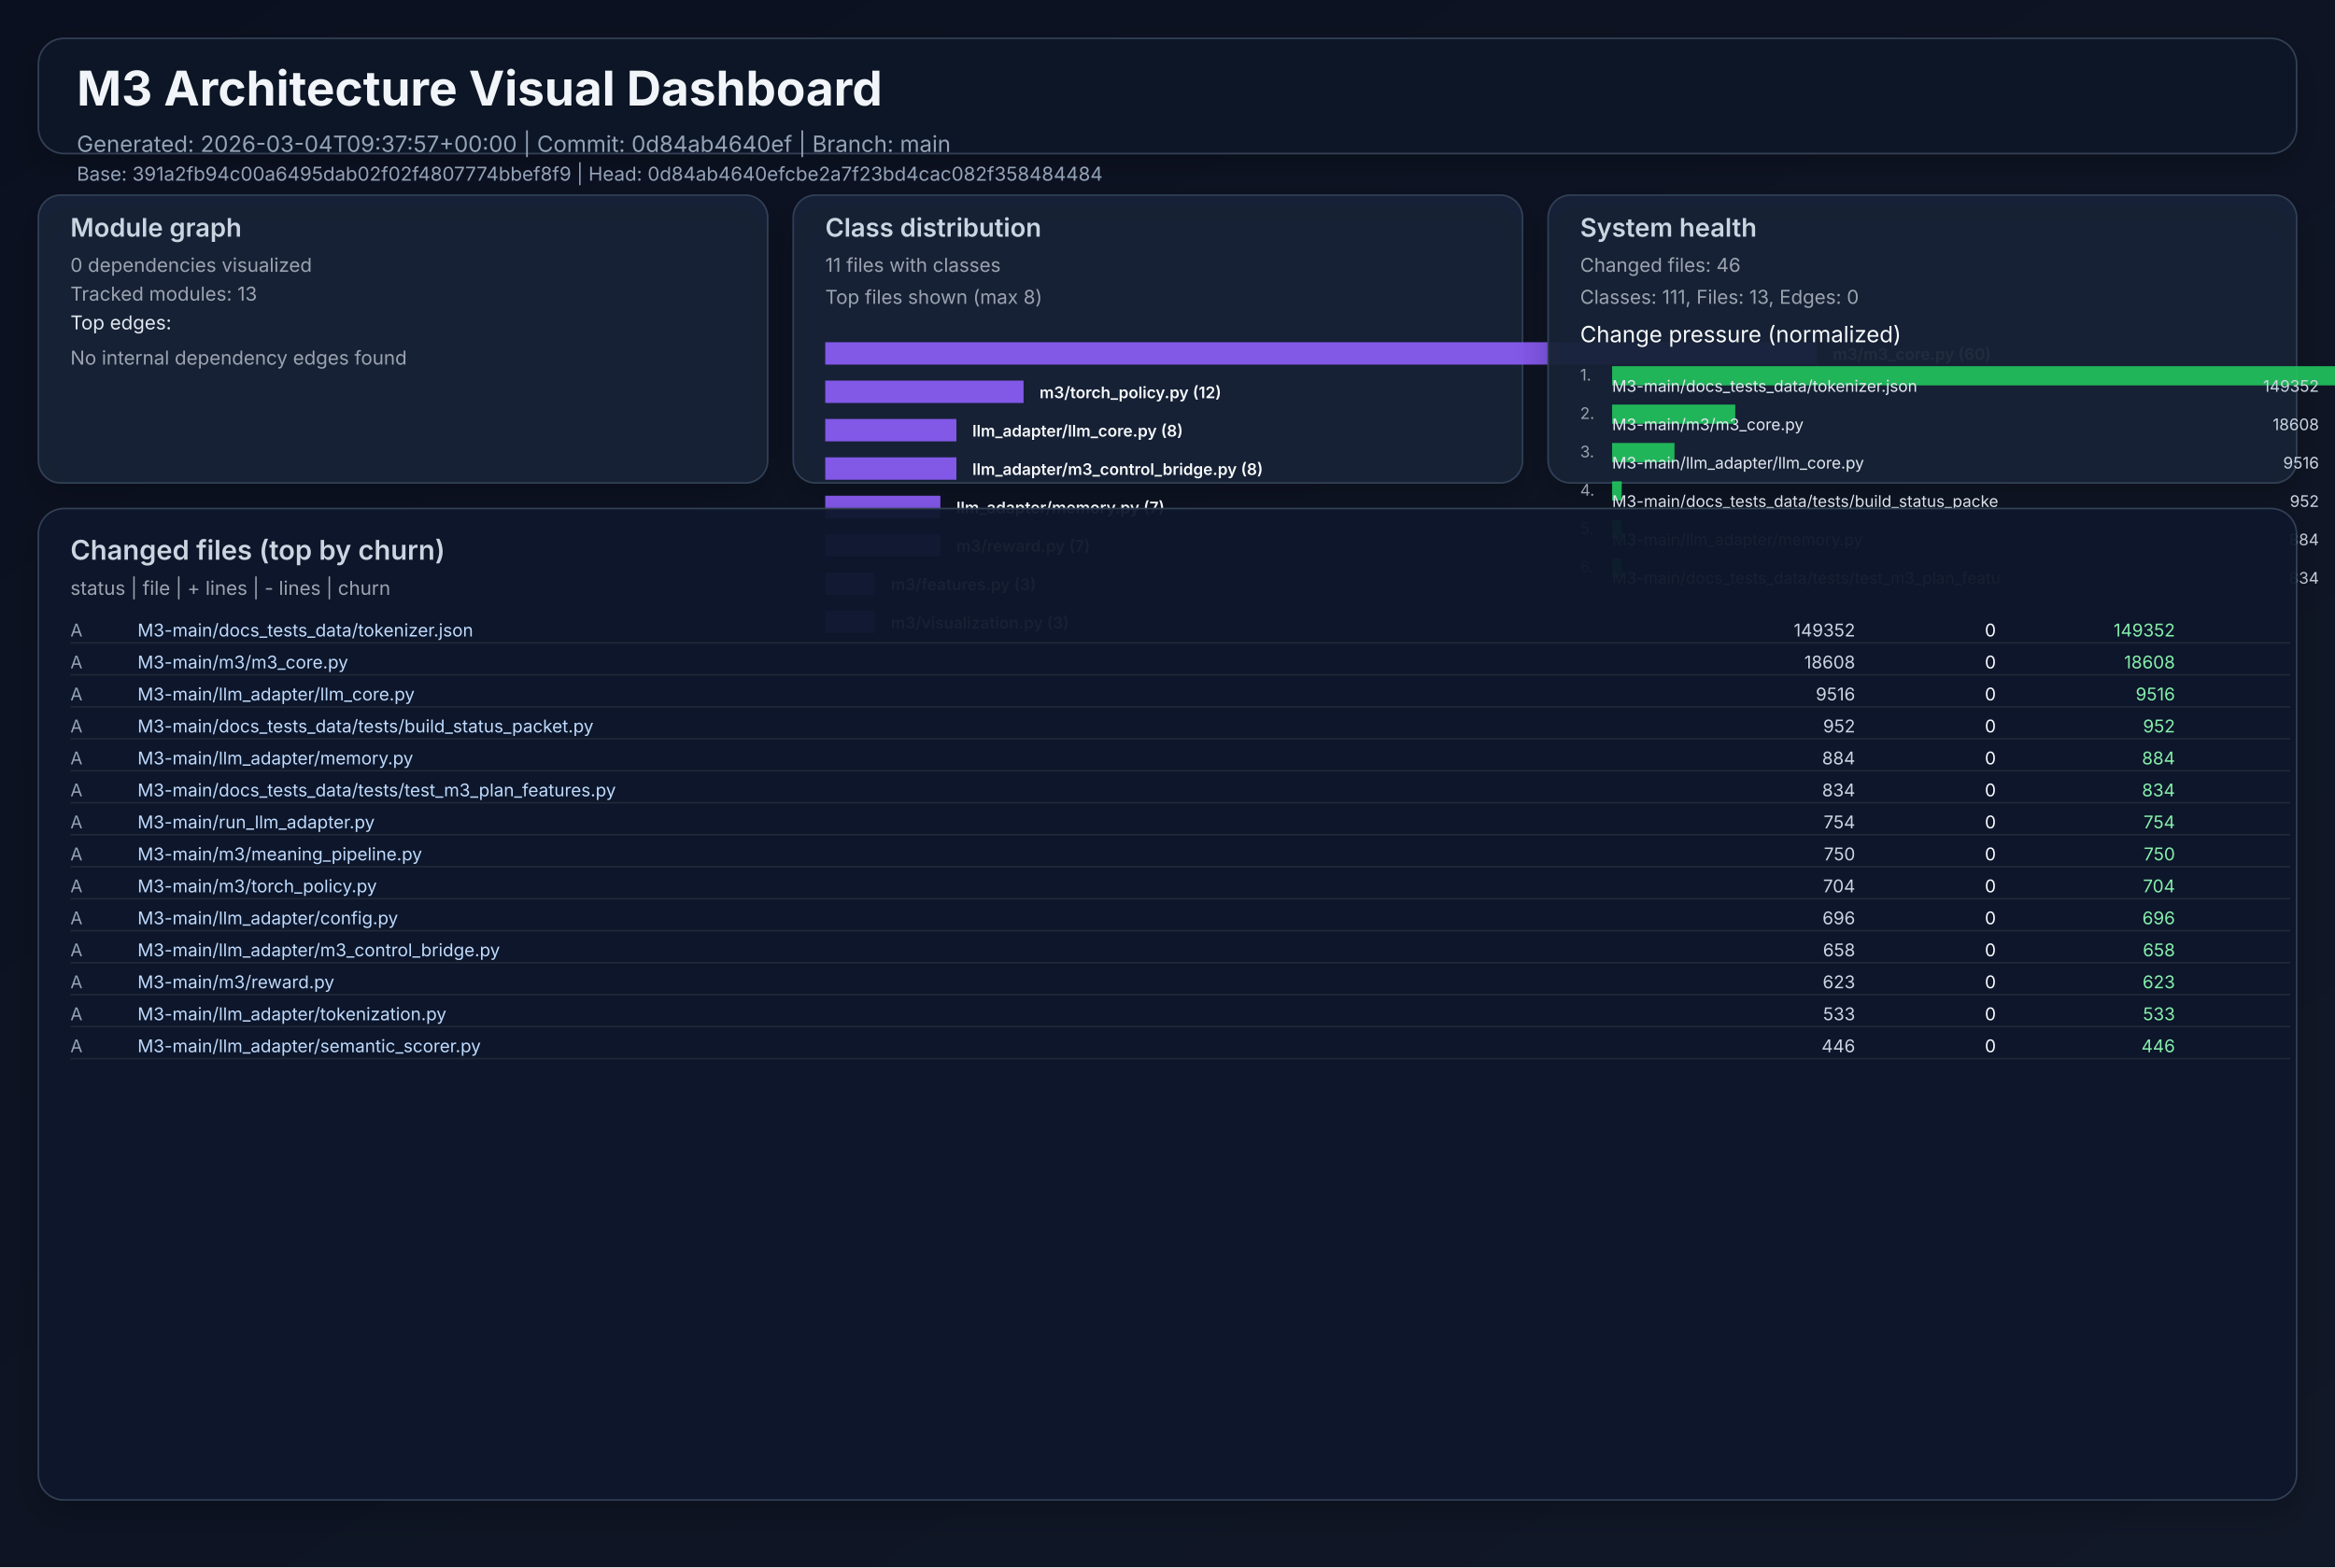
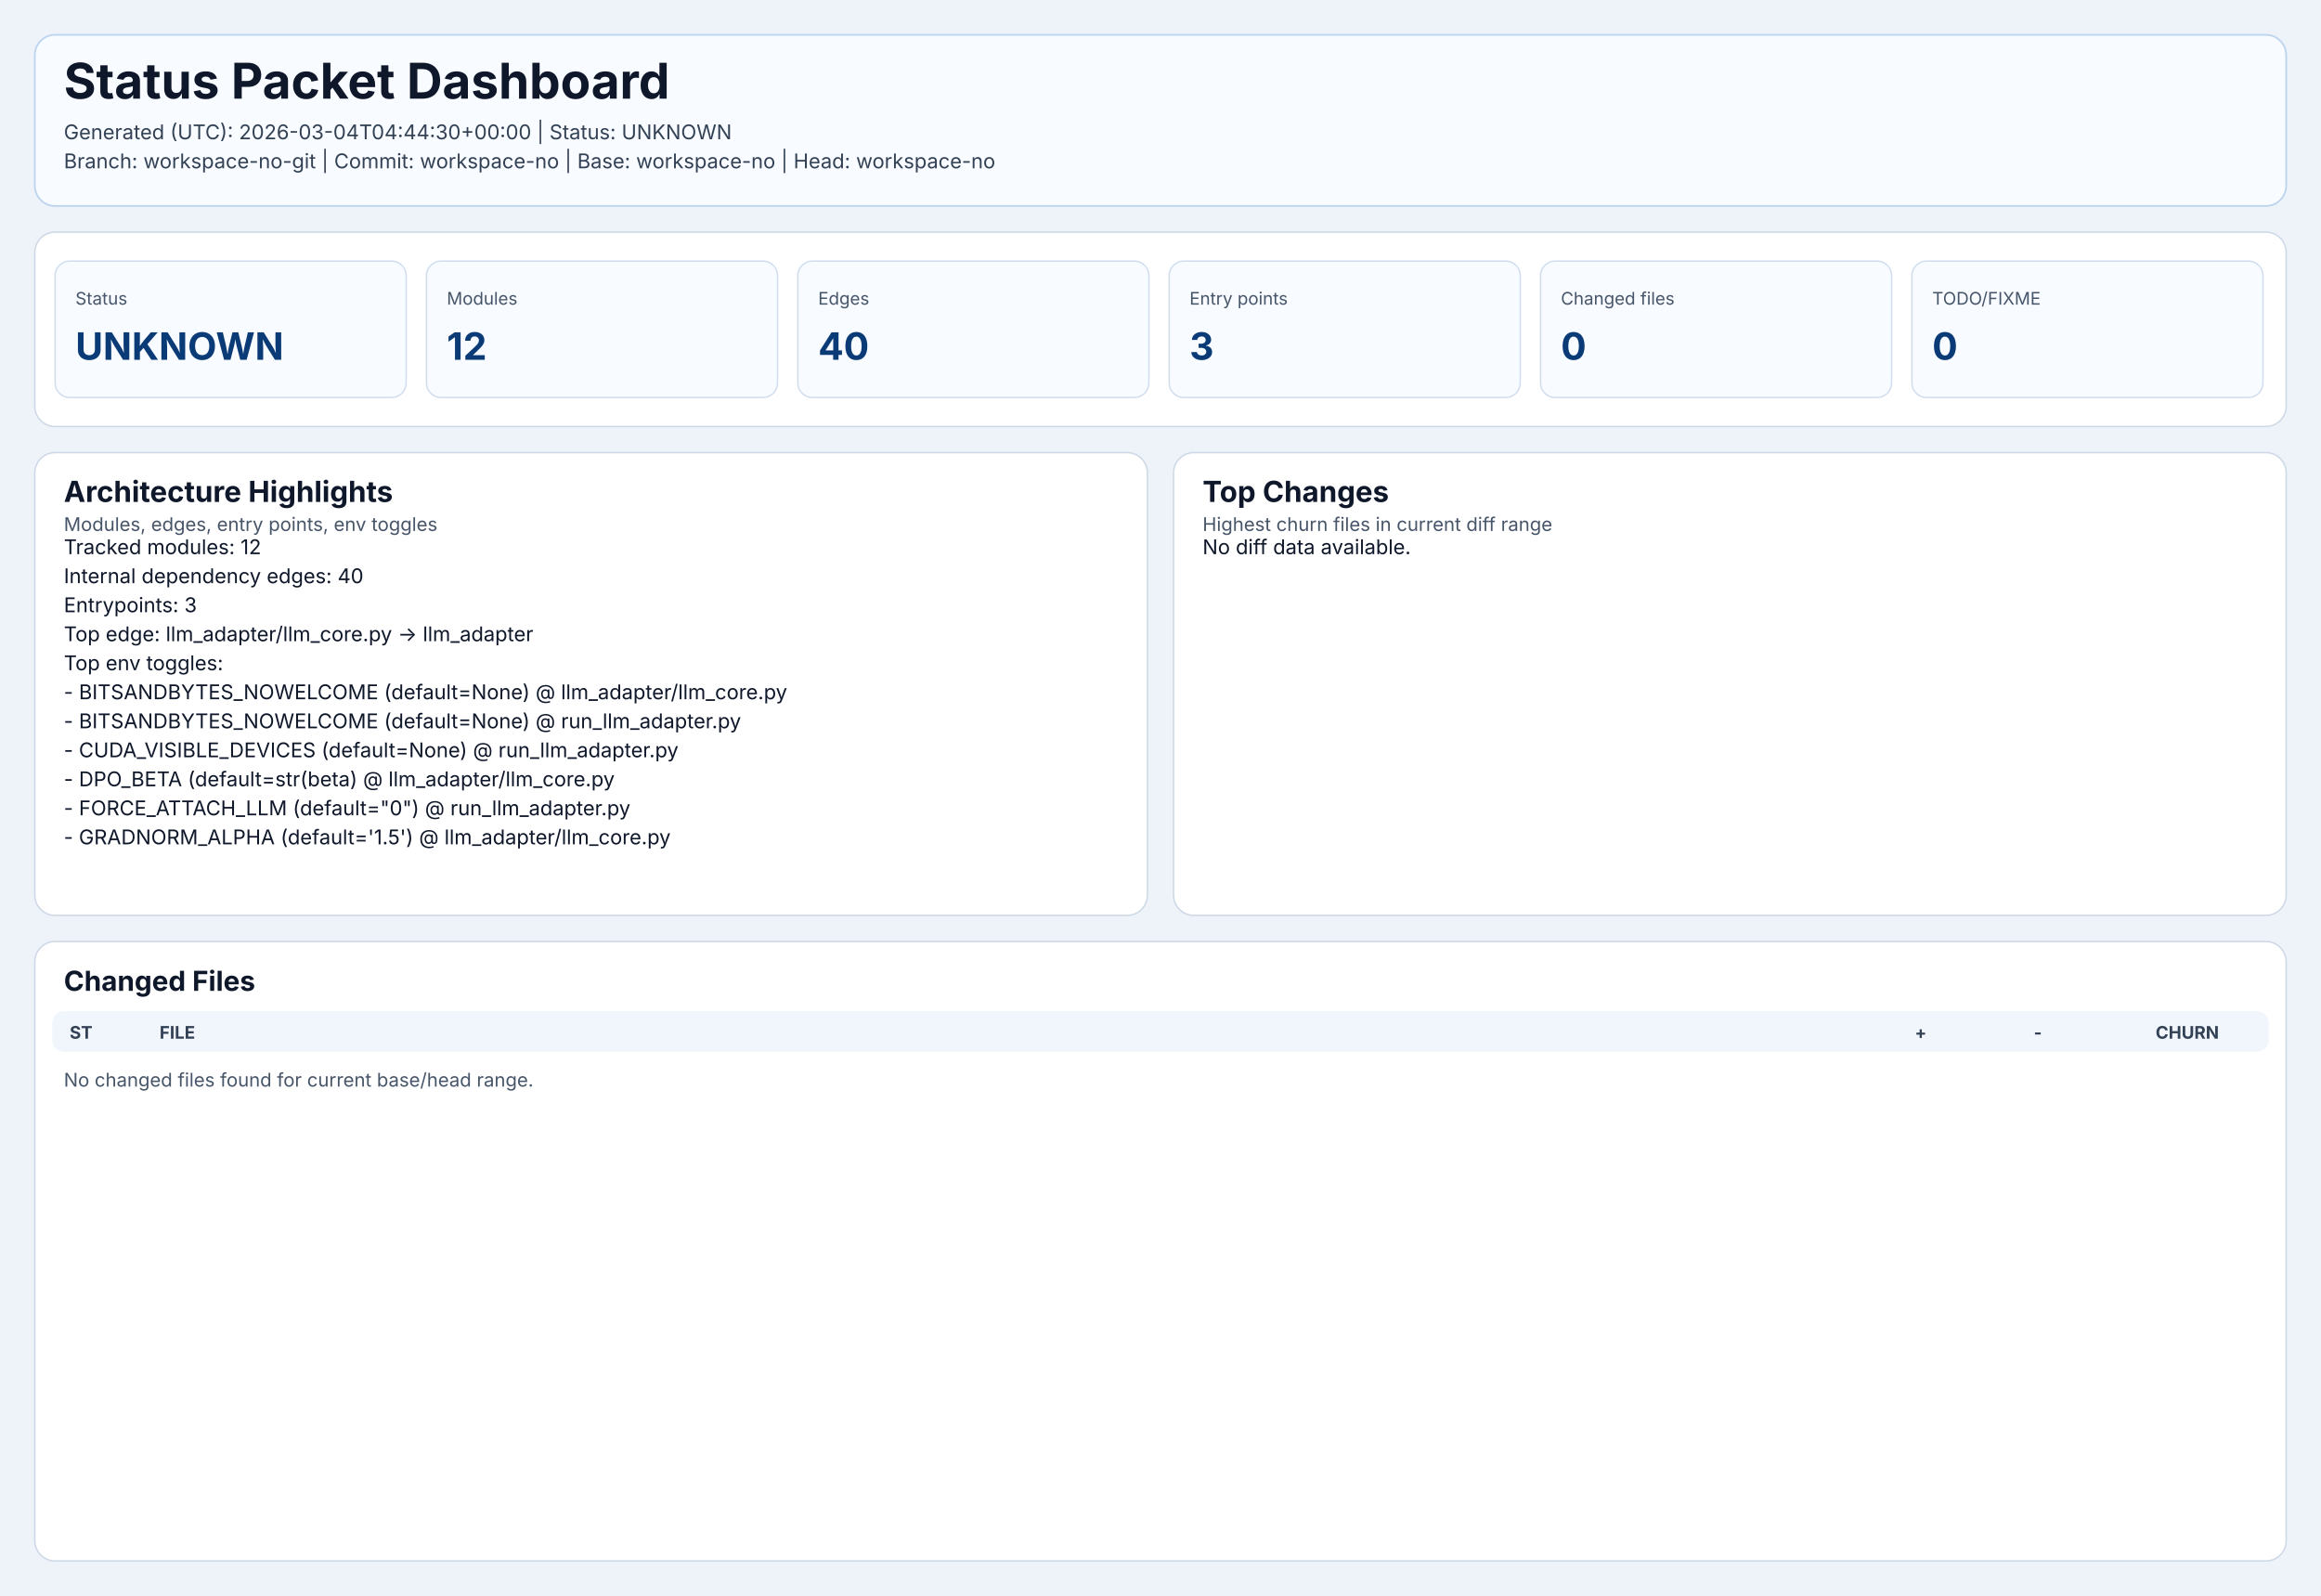
- <svg xmlns="http://www.w3.org/2000/svg" width="1460" height="980" viewBox="0 0 1460 980" role="img">
-   <defs>
-     <linearGradient id="bg" x1="0" y1="0" x2="1" y2="1">
-       <stop offset="0%" stop-color="#0b1020" />
-       <stop offset="100%" stop-color="#111827" />
-     </linearGradient>
-     <filter id="cardShadow" x="-20%" y="-20%" width="140%" height="140%">
-       <feDropShadow dx="0" dy="8" stdDeviation="10" flood-opacity="0.22" />
-     </filter>
-   </defs>
-   <rect width="1460" height="980" fill="url(#bg)" />
-   <g font-family="Inter, Arial, sans-serif">
-     <rect x="24" y="24" width="1412" height="72" rx="16" fill="#111827" fill-opacity="0.94" stroke="#334155" stroke-width="1" filter="url(#cardShadow)" />
-     <text x="48" y="66" fill="#f1f5f9" font-size="30" font-weight="700">M3 Architecture Visual Dashboard</text>
-     <text x="48" y="95" fill="#94a3b8" font-size="14">Generated: 2026-03-04T09:37:57+00:00  |  Commit: 0d84ab4640ef  |  Branch: main</text>
-     <text x="48" y="113" fill="#94a3b8" font-size="12">Base: 391a2fb94c00a6495dab02f02f4807774bbef8f9  |  Head: 0d84ab4640efcbe2a7f23bd4cac082f358484484</text>
-     <rect x="24" y="122" width="456" height="180" rx="14" fill="#17223a" fill-opacity="0.94" stroke="#334155" filter="url(#cardShadow)" />
-     <text x="44" y="148" fill="#cbd5e1" font-size="16" font-weight="600">Module graph</text>
-     <text x="44" y="170" fill="#9ca3af" font-size="12">0 dependencies visualized</text>
-     <text x="44" y="188" fill="#9ca3af" font-size="12">Tracked modules: 13</text>
-     <text x="44" y="206" fill="#e2e8f0" font-size="12">Top edges:</text>
-     <text x="44" y="228" fill="#9ca3af" font-size="12">No internal dependency edges found</text>
-     <rect x="496" y="122" width="456" height="180" rx="14" fill="#17223a" fill-opacity="0.94" stroke="#334155" filter="url(#cardShadow)" />
-     <text x="516" y="148" fill="#cbd5e1" font-size="16" font-weight="600">Class distribution</text>
-     <text x="516" y="170" fill="#9ca3af" font-size="12">11 files with classes</text>
-     <text x="516" y="190" fill="#9ca3af" font-size="12">Top files shown (max 8)</text>
-     <rect x="516" y="214" width="620" height="14" fill="#8b5cf6" opacity="0.92" />
-     <text x="1146" y="225" fill="#f8fafc" font-size="10" font-weight="600">m3/m3_core.py (60)</text>
-     <rect x="516" y="238" width="124" height="14" fill="#8b5cf6" opacity="0.92" />
-     <text x="650" y="249" fill="#f8fafc" font-size="10" font-weight="600">m3/torch_policy.py (12)</text>
-     <rect x="516" y="262" width="82" height="14" fill="#8b5cf6" opacity="0.92" />
-     <text x="608" y="273" fill="#f8fafc" font-size="10" font-weight="600">llm_adapter/llm_core.py (8)</text>
-     <rect x="516" y="286" width="82" height="14" fill="#8b5cf6" opacity="0.92" />
-     <text x="608" y="297" fill="#f8fafc" font-size="10" font-weight="600">llm_adapter/m3_control_bridge.py (8)</text>
-     <rect x="516" y="310" width="72" height="14" fill="#8b5cf6" opacity="0.92" />
-     <text x="598" y="321" fill="#f8fafc" font-size="10" font-weight="600">llm_adapter/memory.py (7)</text>
-     <rect x="516" y="334" width="72" height="14" fill="#8b5cf6" opacity="0.92" />
-     <text x="598" y="345" fill="#f8fafc" font-size="10" font-weight="600">m3/reward.py (7)</text>
-     <rect x="516" y="358" width="31" height="14" fill="#8b5cf6" opacity="0.92" />
-     <text x="557" y="369" fill="#f8fafc" font-size="10" font-weight="600">m3/features.py (3)</text>
-     <rect x="516" y="382" width="31" height="14" fill="#8b5cf6" opacity="0.92" />
-     <text x="557" y="393" fill="#f8fafc" font-size="10" font-weight="600">m3/visualization.py (3)</text>
-     <rect x="968" y="122" width="468" height="180" rx="14" fill="#17223a" fill-opacity="0.94" stroke="#334155" filter="url(#cardShadow)" />
-     <text x="988" y="148" fill="#cbd5e1" font-size="16" font-weight="600">System health</text>
-     <text x="988" y="170" fill="#9ca3af" font-size="12">Changed files: 46</text>
-     <text x="988" y="190" fill="#9ca3af" font-size="12">Classes: 111, Files: 13, Edges: 0</text>
-     <text x="988" y="214" fill="#f8fafc" font-size="14">Change pressure (normalized)</text>
-     <text x="988" y="238" fill="#9ca3af" font-size="10">1.</text>
-     <rect x="1008" y="229" width="620" height="12" fill="#22c55e" opacity="0.9" />
-     <text x="1008" y="245" fill="#e2e8f0" font-size="10">M3-main/docs_tests_data/tokenizer.json</text>
-     <text x="1450" y="245" fill="#cbd5e1" font-size="10" text-anchor="end">149352</text>
-     <text x="988" y="262" fill="#9ca3af" font-size="10">2.</text>
-     <rect x="1008" y="253" width="77" height="12" fill="#22c55e" opacity="0.9" />
-     <text x="1008" y="269" fill="#e2e8f0" font-size="10">M3-main/m3/m3_core.py</text>
-     <text x="1450" y="269" fill="#cbd5e1" font-size="10" text-anchor="end">18608</text>
-     <text x="988" y="286" fill="#9ca3af" font-size="10">3.</text>
-     <rect x="1008" y="277" width="39" height="12" fill="#22c55e" opacity="0.9" />
-     <text x="1008" y="293" fill="#e2e8f0" font-size="10">M3-main/llm_adapter/llm_core.py</text>
-     <text x="1450" y="293" fill="#cbd5e1" font-size="10" text-anchor="end">9516</text>
-     <text x="988" y="310" fill="#9ca3af" font-size="10">4.</text>
-     <rect x="1008" y="301" width="6" height="12" fill="#22c55e" opacity="0.9" />
-     <text x="1008" y="317" fill="#e2e8f0" font-size="10">M3-main/docs_tests_data/tests/build_status_packe</text>
-     <text x="1450" y="317" fill="#cbd5e1" font-size="10" text-anchor="end">952</text>
-     <text x="988" y="334" fill="#9ca3af" font-size="10">5.</text>
-     <rect x="1008" y="325" width="6" height="12" fill="#22c55e" opacity="0.9" />
-     <text x="1008" y="341" fill="#e2e8f0" font-size="10">M3-main/llm_adapter/memory.py</text>
-     <text x="1450" y="341" fill="#cbd5e1" font-size="10" text-anchor="end">884</text>
-     <text x="988" y="358" fill="#9ca3af" font-size="10">6.</text>
-     <rect x="1008" y="349" width="6" height="12" fill="#22c55e" opacity="0.9" />
-     <text x="1008" y="365" fill="#e2e8f0" font-size="10">M3-main/docs_tests_data/tests/test_m3_plan_featu</text>
-     <text x="1450" y="365" fill="#cbd5e1" font-size="10" text-anchor="end">834</text>
-     <rect x="24" y="318" width="1412" height="620" rx="16" fill="#0f172a" fill-opacity="0.94" stroke="#334155" filter="url(#cardShadow)" />
-     <text x="44" y="350" fill="#cbd5e1" font-size="17" font-weight="600">Changed files (top by churn)</text>
-     <text x="44" y="372" fill="#9ca3af" font-size="12">status  |  file  | + lines  | - lines  | churn</text>
-     <text x="44" y="398" fill="#94a3b8" font-size="11"> A</text>
-     <text x="86" y="398" fill="#bfdbfe" font-size="11" text-anchor="start">M3-main/docs_tests_data/tokenizer.json</text>
-     <text x="1160" y="398" fill="#cbd5e1" font-size="11" text-anchor="end">149352</text>
-     <text x="1248" y="398" fill="#f9fafb" font-size="11" text-anchor="end">    0</text>
-     <text x="1360" y="398" fill="#86efac" font-size="11" text-anchor="end">149352</text>
-     <line x1="44" y1="402" x2="1432" y2="402" stroke="#1f2937" stroke-width="1" />
-     <text x="44" y="418" fill="#94a3b8" font-size="11"> A</text>
-     <text x="86" y="418" fill="#bfdbfe" font-size="11" text-anchor="start">M3-main/m3/m3_core.py</text>
-     <text x="1160" y="418" fill="#cbd5e1" font-size="11" text-anchor="end">18608</text>
-     <text x="1248" y="418" fill="#f9fafb" font-size="11" text-anchor="end">    0</text>
-     <text x="1360" y="418" fill="#86efac" font-size="11" text-anchor="end"> 18608</text>
-     <line x1="44" y1="422" x2="1432" y2="422" stroke="#1f2937" stroke-width="1" />
-     <text x="44" y="438" fill="#94a3b8" font-size="11"> A</text>
-     <text x="86" y="438" fill="#bfdbfe" font-size="11" text-anchor="start">M3-main/llm_adapter/llm_core.py</text>
-     <text x="1160" y="438" fill="#cbd5e1" font-size="11" text-anchor="end"> 9516</text>
-     <text x="1248" y="438" fill="#f9fafb" font-size="11" text-anchor="end">    0</text>
-     <text x="1360" y="438" fill="#86efac" font-size="11" text-anchor="end">  9516</text>
-     <line x1="44" y1="442" x2="1432" y2="442" stroke="#1f2937" stroke-width="1" />
-     <text x="44" y="458" fill="#94a3b8" font-size="11"> A</text>
-     <text x="86" y="458" fill="#bfdbfe" font-size="11" text-anchor="start">M3-main/docs_tests_data/tests/build_status_packet.py</text>
-     <text x="1160" y="458" fill="#cbd5e1" font-size="11" text-anchor="end">  952</text>
-     <text x="1248" y="458" fill="#f9fafb" font-size="11" text-anchor="end">    0</text>
-     <text x="1360" y="458" fill="#86efac" font-size="11" text-anchor="end">   952</text>
-     <line x1="44" y1="462" x2="1432" y2="462" stroke="#1f2937" stroke-width="1" />
-     <text x="44" y="478" fill="#94a3b8" font-size="11"> A</text>
-     <text x="86" y="478" fill="#bfdbfe" font-size="11" text-anchor="start">M3-main/llm_adapter/memory.py</text>
-     <text x="1160" y="478" fill="#cbd5e1" font-size="11" text-anchor="end">  884</text>
-     <text x="1248" y="478" fill="#f9fafb" font-size="11" text-anchor="end">    0</text>
-     <text x="1360" y="478" fill="#86efac" font-size="11" text-anchor="end">   884</text>
-     <line x1="44" y1="482" x2="1432" y2="482" stroke="#1f2937" stroke-width="1" />
-     <text x="44" y="498" fill="#94a3b8" font-size="11"> A</text>
-     <text x="86" y="498" fill="#bfdbfe" font-size="11" text-anchor="start">M3-main/docs_tests_data/tests/test_m3_plan_features.py</text>
-     <text x="1160" y="498" fill="#cbd5e1" font-size="11" text-anchor="end">  834</text>
-     <text x="1248" y="498" fill="#f9fafb" font-size="11" text-anchor="end">    0</text>
-     <text x="1360" y="498" fill="#86efac" font-size="11" text-anchor="end">   834</text>
-     <line x1="44" y1="502" x2="1432" y2="502" stroke="#1f2937" stroke-width="1" />
-     <text x="44" y="518" fill="#94a3b8" font-size="11"> A</text>
-     <text x="86" y="518" fill="#bfdbfe" font-size="11" text-anchor="start">M3-main/run_llm_adapter.py</text>
-     <text x="1160" y="518" fill="#cbd5e1" font-size="11" text-anchor="end">  754</text>
-     <text x="1248" y="518" fill="#f9fafb" font-size="11" text-anchor="end">    0</text>
-     <text x="1360" y="518" fill="#86efac" font-size="11" text-anchor="end">   754</text>
-     <line x1="44" y1="522" x2="1432" y2="522" stroke="#1f2937" stroke-width="1" />
-     <text x="44" y="538" fill="#94a3b8" font-size="11"> A</text>
-     <text x="86" y="538" fill="#bfdbfe" font-size="11" text-anchor="start">M3-main/m3/meaning_pipeline.py</text>
-     <text x="1160" y="538" fill="#cbd5e1" font-size="11" text-anchor="end">  750</text>
-     <text x="1248" y="538" fill="#f9fafb" font-size="11" text-anchor="end">    0</text>
-     <text x="1360" y="538" fill="#86efac" font-size="11" text-anchor="end">   750</text>
-     <line x1="44" y1="542" x2="1432" y2="542" stroke="#1f2937" stroke-width="1" />
-     <text x="44" y="558" fill="#94a3b8" font-size="11"> A</text>
-     <text x="86" y="558" fill="#bfdbfe" font-size="11" text-anchor="start">M3-main/m3/torch_policy.py</text>
-     <text x="1160" y="558" fill="#cbd5e1" font-size="11" text-anchor="end">  704</text>
-     <text x="1248" y="558" fill="#f9fafb" font-size="11" text-anchor="end">    0</text>
-     <text x="1360" y="558" fill="#86efac" font-size="11" text-anchor="end">   704</text>
-     <line x1="44" y1="562" x2="1432" y2="562" stroke="#1f2937" stroke-width="1" />
-     <text x="44" y="578" fill="#94a3b8" font-size="11"> A</text>
-     <text x="86" y="578" fill="#bfdbfe" font-size="11" text-anchor="start">M3-main/llm_adapter/config.py</text>
-     <text x="1160" y="578" fill="#cbd5e1" font-size="11" text-anchor="end">  696</text>
-     <text x="1248" y="578" fill="#f9fafb" font-size="11" text-anchor="end">    0</text>
-     <text x="1360" y="578" fill="#86efac" font-size="11" text-anchor="end">   696</text>
-     <line x1="44" y1="582" x2="1432" y2="582" stroke="#1f2937" stroke-width="1" />
-     <text x="44" y="598" fill="#94a3b8" font-size="11"> A</text>
-     <text x="86" y="598" fill="#bfdbfe" font-size="11" text-anchor="start">M3-main/llm_adapter/m3_control_bridge.py</text>
-     <text x="1160" y="598" fill="#cbd5e1" font-size="11" text-anchor="end">  658</text>
-     <text x="1248" y="598" fill="#f9fafb" font-size="11" text-anchor="end">    0</text>
-     <text x="1360" y="598" fill="#86efac" font-size="11" text-anchor="end">   658</text>
-     <line x1="44" y1="602" x2="1432" y2="602" stroke="#1f2937" stroke-width="1" />
-     <text x="44" y="618" fill="#94a3b8" font-size="11"> A</text>
-     <text x="86" y="618" fill="#bfdbfe" font-size="11" text-anchor="start">M3-main/m3/reward.py</text>
-     <text x="1160" y="618" fill="#cbd5e1" font-size="11" text-anchor="end">  623</text>
-     <text x="1248" y="618" fill="#f9fafb" font-size="11" text-anchor="end">    0</text>
-     <text x="1360" y="618" fill="#86efac" font-size="11" text-anchor="end">   623</text>
-     <line x1="44" y1="622" x2="1432" y2="622" stroke="#1f2937" stroke-width="1" />
-     <text x="44" y="638" fill="#94a3b8" font-size="11"> A</text>
-     <text x="86" y="638" fill="#bfdbfe" font-size="11" text-anchor="start">M3-main/llm_adapter/tokenization.py</text>
-     <text x="1160" y="638" fill="#cbd5e1" font-size="11" text-anchor="end">  533</text>
-     <text x="1248" y="638" fill="#f9fafb" font-size="11" text-anchor="end">    0</text>
-     <text x="1360" y="638" fill="#86efac" font-size="11" text-anchor="end">   533</text>
-     <line x1="44" y1="642" x2="1432" y2="642" stroke="#1f2937" stroke-width="1" />
-     <text x="44" y="658" fill="#94a3b8" font-size="11"> A</text>
-     <text x="86" y="658" fill="#bfdbfe" font-size="11" text-anchor="start">M3-main/llm_adapter/semantic_scorer.py</text>
-     <text x="1160" y="658" fill="#cbd5e1" font-size="11" text-anchor="end">  446</text>
-     <text x="1248" y="658" fill="#f9fafb" font-size="11" text-anchor="end">    0</text>
-     <text x="1360" y="658" fill="#86efac" font-size="11" text-anchor="end">   446</text>
-     <line x1="44" y1="662" x2="1432" y2="662" stroke="#1f2937" stroke-width="1" />
+ <svg xmlns="http://www.w3.org/2000/svg" width="1600" height="1100" viewBox="0 0 1600 1100" role="img" aria-labelledby="title desc">
+   <style>
+ .bg { fill: #eef3f9; } .card { fill: #ffffff; stroke: #cdd8e6; stroke-width: 1; } .header-card { fill: #f8fbff; stroke: #bdd4ee; stroke-width: 1.2; }
+ .table-head { fill: #f1f6fd; } .title { font-size: 34px; font-weight: 700; fill: #0f172a; } .subtitle { font-size: 14px; fill: #334155; }
+ .card-title { font-size: 20px; font-weight: 700; fill: #0f172a; } .kpi-label { font-size: 12px; fill: #475569; } .kpi-value { font-size: 26px; font-weight: 700; fill: #0b3b76; }
+ .body { font-size: 14px; fill: #0f172a; } .muted { font-size: 13px; fill: #475569; } .table-title { font-size: 19px; font-weight: 700; fill: #0f172a; }
+ .table-head-text { font-size: 12px; font-weight: 700; fill: #334155; } .table-row { font-size: 12px; fill: #0f172a; } .row-line { stroke: #e2e8f0; stroke-width: 1; }
+ .chip { fill: #e5eef9; stroke: #c6d7ed; stroke-width: 1; } .kpi-box { fill: #f8fbff; stroke: #d2deef; stroke-width: 1; }
+ </style>
+   <g font-family="Inter, Arial, 'Noto Sans KR', sans-serif">
+     <rect x="0" y="0" width="1600" height="1100" class="bg" />
+     <rect x="24" y="24" width="1552" height="118" rx="14" ry="14" class="header-card" />
+     <rect x="24" y="160" width="1552" height="134" rx="14" ry="14" class="card" />
+     <rect x="24" y="312" width="767" height="319" rx="14" ry="14" class="card" />
+     <rect x="809" y="312" width="767" height="319" rx="14" ry="14" class="card" />
+     <rect x="24" y="649" width="1552" height="427" rx="14" ry="14" class="card" />
+     <text x="44" y="68" class="title">Status Packet Dashboard</text>
+     <text x="44" y="96" class="subtitle">Generated (UTC): 2026-03-04T04:44:30+00:00 | Status: UNKNOWN</text>
+     <text x="44" y="116" class="subtitle">Branch: workspace-no-git | Commit: workspace-no | Base: workspace-no | Head: workspace-no</text>
+     <rect x="38" y="180" width="242" height="94" rx="10" ry="10" class="kpi-box" />
+     <text x="52" y="210" class="kpi-label">Status</text>
+     <text x="52" y="248" class="kpi-value">UNKNOWN</text>
+     <rect x="294" y="180" width="242" height="94" rx="10" ry="10" class="kpi-box" />
+     <text x="308" y="210" class="kpi-label">Modules</text>
+     <text x="308" y="248" class="kpi-value">12</text>
+     <rect x="550" y="180" width="242" height="94" rx="10" ry="10" class="kpi-box" />
+     <text x="564" y="210" class="kpi-label">Edges</text>
+     <text x="564" y="248" class="kpi-value">40</text>
+     <rect x="806" y="180" width="242" height="94" rx="10" ry="10" class="kpi-box" />
+     <text x="820" y="210" class="kpi-label">Entry points</text>
+     <text x="820" y="248" class="kpi-value">3</text>
+     <rect x="1062" y="180" width="242" height="94" rx="10" ry="10" class="kpi-box" />
+     <text x="1076" y="210" class="kpi-label">Changed files</text>
+     <text x="1076" y="248" class="kpi-value">0</text>
+     <rect x="1318" y="180" width="242" height="94" rx="10" ry="10" class="kpi-box" />
+     <text x="1332" y="210" class="kpi-label">TODO/FIXME</text>
+     <text x="1332" y="248" class="kpi-value">0</text>
+     <text x="44" y="346" class="card-title">Architecture Highlights</text>
+     <text x="44" y="366" class="muted">Modules, edges, entry points, env toggles</text>
+     <text x="44" y="382" class="body">Tracked modules: 12</text>
+     <text x="44" y="402" class="body">Internal dependency edges: 40</text>
+     <text x="44" y="422" class="body">Entrypoints: 3</text>
+     <text x="44" y="442" class="body">Top edge: llm_adapter/llm_core.py -&gt; llm_adapter</text>
+     <text x="44" y="462" class="body">Top env toggles:</text>
+     <text x="44" y="482" class="body">- BITSANDBYTES_NOWELCOME (default=None) @ llm_adapter/llm_core.py</text>
+     <text x="44" y="502" class="body">- BITSANDBYTES_NOWELCOME (default=None) @ run_llm_adapter.py</text>
+     <text x="44" y="522" class="body">- CUDA_VISIBLE_DEVICES (default=None) @ run_llm_adapter.py</text>
+     <text x="44" y="542" class="body">- DPO_BETA (default=str(beta) @ llm_adapter/llm_core.py</text>
+     <text x="44" y="562" class="body">- FORCE_ATTACH_LLM (default="0") @ run_llm_adapter.py</text>
+     <text x="44" y="582" class="body">- GRADNORM_ALPHA (default='1.5') @ llm_adapter/llm_core.py</text>
+     <text x="829" y="346" class="card-title">Top Changes</text>
+     <text x="829" y="366" class="muted">Highest churn files in current diff range</text>
+     <text x="829" y="382" class="body">No diff data available.</text>
+     <text x="44" y="683" class="table-title">Changed Files</text>
+     <rect x="36" y="697" width="1528" height="28" rx="8" ry="8" class="table-head" />
+     <text x="48" y="716" class="table-head-text">ST</text>
+     <text x="110" y="716" class="table-head-text">FILE</text>
+     <text x="1320" y="716" class="table-head-text">+</text>
+     <text x="1402" y="716" class="table-head-text">-</text>
+     <text x="1486" y="716" class="table-head-text">CHURN</text>
+     <text x="44" y="749" class="muted">No changed files found for current base/head range.</text>
  </g>
</svg>
